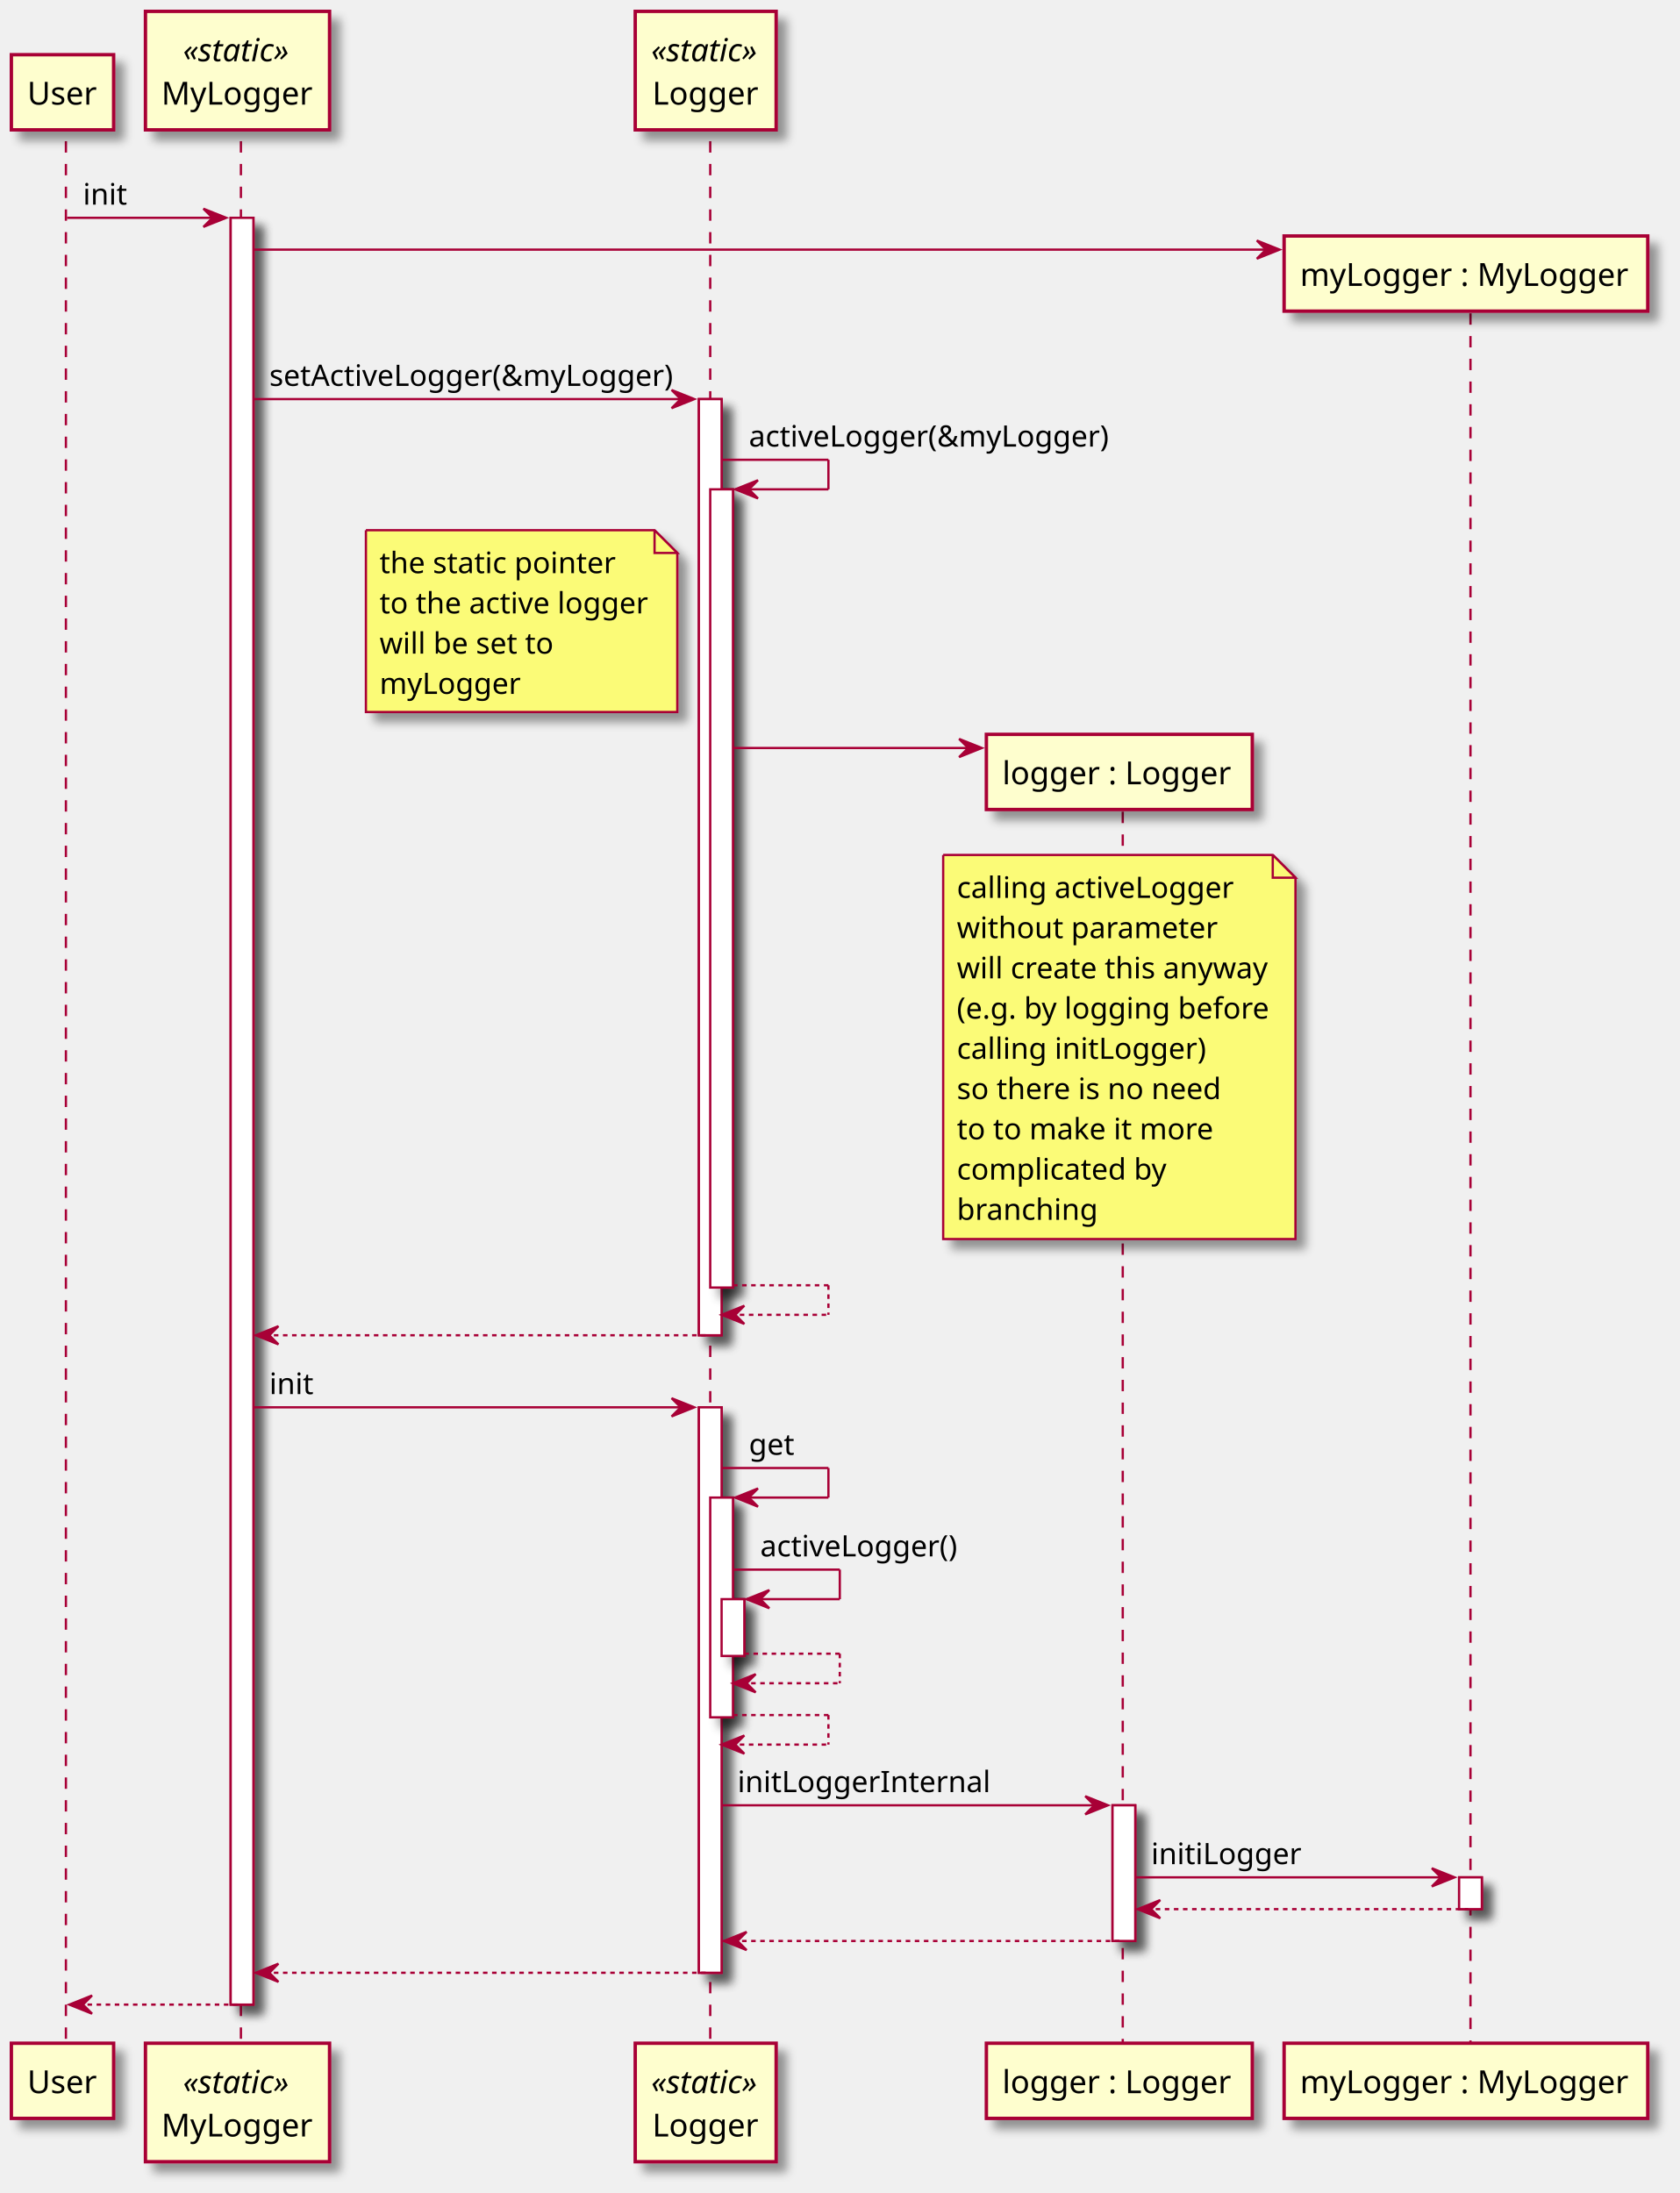
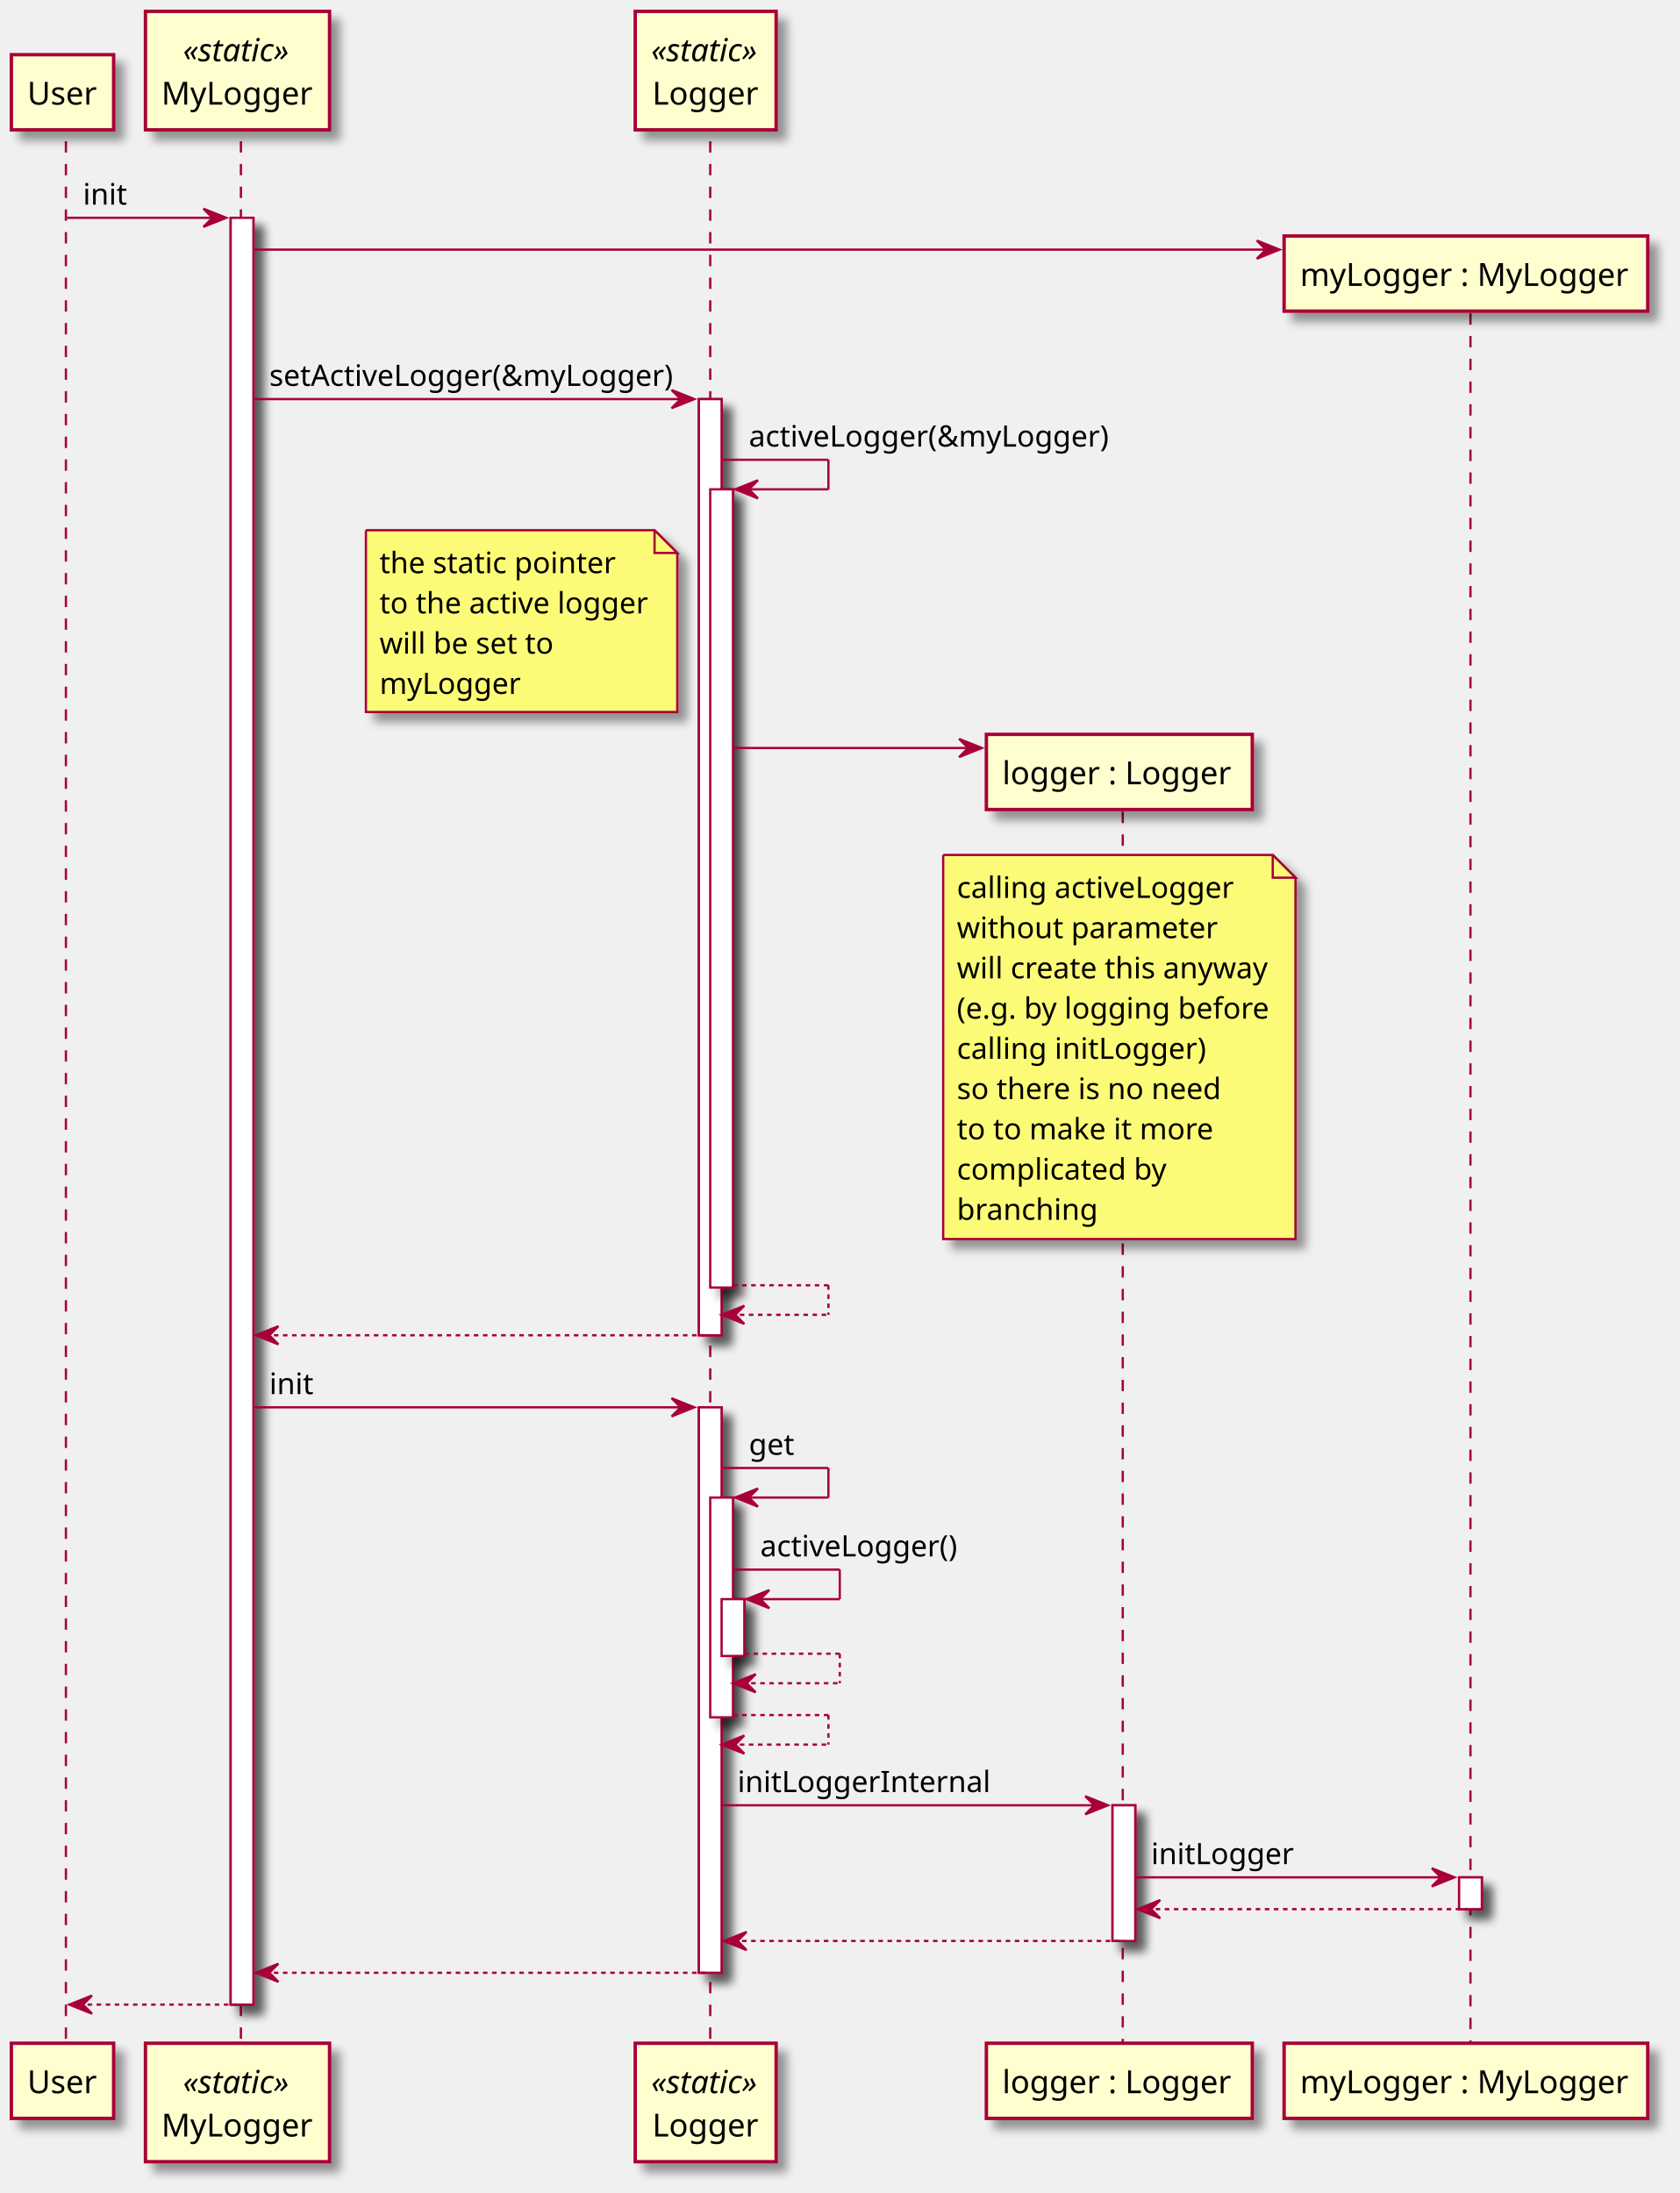
<svg xmlns="http://www.w3.org/2000/svg" contentScriptType="application/ecmascript" contentStyleType="text/css" height="965px" preserveAspectRatio="none" style="width:739px;height:965px;background:#EEEBDC;" version="1.1" viewBox="0 0 739 965" width="739px" zoomAndPan="magnify">
  <defs>
-     <filter height="300%" id="f14tq6t0stzd67" width="300%" x="-1" y="-1">
+     <filter height="300%" id="fjemk3rxiv6ji" width="300%" x="-1" y="-1">
      <feGaussianBlur result="blurOut" stdDeviation="2.0" />
      <feColorMatrix in="blurOut" result="blurOut2" type="matrix" values="0 0 0 0 0 0 0 0 0 0 0 0 0 0 0 0 0 0 .4 0" />
      <feOffset dx="4.0" dy="4.0" in="blurOut2" result="blurOut3" />
      <feBlend in="SourceGraphic" in2="blurOut3" mode="normal" />
    </filter>
  </defs>
  <g>
-     <rect fill="#FFFFFF" filter="url(#f14tq6t0stzd67)" height="786.256" style="stroke:#A80036;stroke-width:1.0;" width="10" x="101.5" y="95.842" />
-     <rect fill="#FFFFFF" filter="url(#f14tq6t0stzd67)" height="411.952" style="stroke:#A80036;stroke-width:1.0;" width="10" x="307.5" y="175.616" />
-     <rect fill="#FFFFFF" filter="url(#f14tq6t0stzd67)" height="351.246" style="stroke:#A80036;stroke-width:1.0;" width="10" x="312.5" y="215.322" />
-     <rect fill="#FFFFFF" filter="url(#f14tq6t0stzd67)" height="248.824" style="stroke:#A80036;stroke-width:1.0;" width="10" x="307.5" y="619.274" />
-     <rect fill="#FFFFFF" filter="url(#f14tq6t0stzd67)" height="96.706" style="stroke:#A80036;stroke-width:1.0;" width="10" x="312.5" y="658.98" />
-     <rect fill="#FFFFFF" filter="url(#f14tq6t0stzd67)" height="25" style="stroke:#A80036;stroke-width:1.0;" width="10" x="317.5" y="703.686" />
-     <rect fill="#FFFFFF" filter="url(#f14tq6t0stzd67)" height="59.706" style="stroke:#A80036;stroke-width:1.0;" width="10" x="489.5" y="794.392" />
-     <rect fill="#FFFFFF" filter="url(#f14tq6t0stzd67)" height="14" style="stroke:#A80036;stroke-width:1.0;" width="10" x="642" y="826.098" />
+     <rect fill="#FFFFFF" filter="url(#fjemk3rxiv6ji)" height="786.256" style="stroke:#A80036;stroke-width:1.0;" width="10" x="101.5" y="95.842" />
+     <rect fill="#FFFFFF" filter="url(#fjemk3rxiv6ji)" height="411.952" style="stroke:#A80036;stroke-width:1.0;" width="10" x="307.5" y="175.616" />
+     <rect fill="#FFFFFF" filter="url(#fjemk3rxiv6ji)" height="351.246" style="stroke:#A80036;stroke-width:1.0;" width="10" x="312.5" y="215.322" />
+     <rect fill="#FFFFFF" filter="url(#fjemk3rxiv6ji)" height="248.824" style="stroke:#A80036;stroke-width:1.0;" width="10" x="307.5" y="619.274" />
+     <rect fill="#FFFFFF" filter="url(#fjemk3rxiv6ji)" height="96.706" style="stroke:#A80036;stroke-width:1.0;" width="10" x="312.5" y="658.98" />
+     <rect fill="#FFFFFF" filter="url(#fjemk3rxiv6ji)" height="25" style="stroke:#A80036;stroke-width:1.0;" width="10" x="317.5" y="703.686" />
+     <rect fill="#FFFFFF" filter="url(#fjemk3rxiv6ji)" height="59.706" style="stroke:#A80036;stroke-width:1.0;" width="10" x="489.5" y="794.392" />
+     <rect fill="#FFFFFF" filter="url(#fjemk3rxiv6ji)" height="14" style="stroke:#A80036;stroke-width:1.0;" width="10" x="642" y="826.098" />
    <line style="stroke:#A80036;stroke-width:1.0;stroke-dasharray:5.0,5.0;" x1="29" x2="29" y1="62.136" y2="900.098" />
    <line style="stroke:#A80036;stroke-width:1.0;stroke-dasharray:5.0,5.0;" x1="106" x2="106" y1="62.136" y2="900.098" />
    <line style="stroke:#A80036;stroke-width:1.0;stroke-dasharray:5.0,5.0;" x1="312.5" x2="312.5" y1="62.136" y2="900.098" />
    <line style="stroke:#A80036;stroke-width:1.0;stroke-dasharray:5.0,5.0;" x1="494" x2="494" y1="357.18" y2="900.098" />
    <line style="stroke:#A80036;stroke-width:1.0;stroke-dasharray:5.0,5.0;" x1="647" x2="647" y1="137.876" y2="900.098" />
-     <rect fill="#FEFECE" filter="url(#f14tq6t0stzd67)" height="33.068" style="stroke:#A80036;stroke-width:1.5;" width="45" x="5" y="24.068" />
+     <rect fill="#FEFECE" filter="url(#fjemk3rxiv6ji)" height="33.068" style="stroke:#A80036;stroke-width:1.5;" width="45" x="5" y="24.068" />
    <text fill="#000000" font-family="sans-serif" font-size="14" lengthAdjust="spacing" textLength="31" x="12" y="46.034">User</text>
-     <rect fill="#FEFECE" filter="url(#f14tq6t0stzd67)" height="33.068" style="stroke:#A80036;stroke-width:1.5;" width="45" x="5" y="899.098" />
+     <rect fill="#FEFECE" filter="url(#fjemk3rxiv6ji)" height="33.068" style="stroke:#A80036;stroke-width:1.5;" width="45" x="5" y="899.098" />
    <text fill="#000000" font-family="sans-serif" font-size="14" lengthAdjust="spacing" textLength="31" x="12" y="921.064">User</text>
-     <rect fill="#FEFECE" filter="url(#f14tq6t0stzd67)" height="52.136" style="stroke:#A80036;stroke-width:1.5;" width="81" x="64" y="5" />
+     <rect fill="#FEFECE" filter="url(#fjemk3rxiv6ji)" height="52.136" style="stroke:#A80036;stroke-width:1.5;" width="81" x="64" y="5" />
    <text fill="#000000" font-family="sans-serif" font-size="14" font-style="italic" lengthAdjust="spacing" textLength="48" x="80.5" y="26.966">«static»</text>
    <text fill="#000000" font-family="sans-serif" font-size="14" lengthAdjust="spacing" textLength="67" x="71" y="46.034">MyLogger</text>
-     <rect fill="#FEFECE" filter="url(#f14tq6t0stzd67)" height="52.136" style="stroke:#A80036;stroke-width:1.5;" width="81" x="64" y="899.098" />
+     <rect fill="#FEFECE" filter="url(#fjemk3rxiv6ji)" height="52.136" style="stroke:#A80036;stroke-width:1.5;" width="81" x="64" y="899.098" />
    <text fill="#000000" font-family="sans-serif" font-size="14" font-style="italic" lengthAdjust="spacing" textLength="48" x="80.5" y="921.064">«static»</text>
    <text fill="#000000" font-family="sans-serif" font-size="14" lengthAdjust="spacing" textLength="67" x="71" y="940.132">MyLogger</text>
-     <rect fill="#FEFECE" filter="url(#f14tq6t0stzd67)" height="52.136" style="stroke:#A80036;stroke-width:1.5;" width="62" x="279.5" y="5" />
+     <rect fill="#FEFECE" filter="url(#fjemk3rxiv6ji)" height="52.136" style="stroke:#A80036;stroke-width:1.5;" width="62" x="279.5" y="5" />
    <text fill="#000000" font-family="sans-serif" font-size="14" font-style="italic" lengthAdjust="spacing" textLength="48" x="286.5" y="26.966">«static»</text>
    <text fill="#000000" font-family="sans-serif" font-size="14" lengthAdjust="spacing" textLength="47" x="287" y="46.034">Logger</text>
-     <rect fill="#FEFECE" filter="url(#f14tq6t0stzd67)" height="52.136" style="stroke:#A80036;stroke-width:1.5;" width="62" x="279.5" y="899.098" />
+     <rect fill="#FEFECE" filter="url(#fjemk3rxiv6ji)" height="52.136" style="stroke:#A80036;stroke-width:1.5;" width="62" x="279.5" y="899.098" />
    <text fill="#000000" font-family="sans-serif" font-size="14" font-style="italic" lengthAdjust="spacing" textLength="48" x="286.5" y="921.064">«static»</text>
    <text fill="#000000" font-family="sans-serif" font-size="14" lengthAdjust="spacing" textLength="47" x="287" y="940.132">Logger</text>
-     <rect fill="#FEFECE" filter="url(#f14tq6t0stzd67)" height="33.068" style="stroke:#A80036;stroke-width:1.5;" width="117" x="434" y="899.098" />
+     <rect fill="#FEFECE" filter="url(#fjemk3rxiv6ji)" height="33.068" style="stroke:#A80036;stroke-width:1.5;" width="117" x="434" y="899.098" />
    <text fill="#000000" font-family="sans-serif" font-size="14" lengthAdjust="spacing" textLength="103" x="441" y="921.064">logger : Logger</text>
-     <rect fill="#FEFECE" filter="url(#f14tq6t0stzd67)" height="33.068" style="stroke:#A80036;stroke-width:1.5;" width="160" x="565" y="899.098" />
+     <rect fill="#FEFECE" filter="url(#fjemk3rxiv6ji)" height="33.068" style="stroke:#A80036;stroke-width:1.5;" width="160" x="565" y="899.098" />
    <text fill="#000000" font-family="sans-serif" font-size="14" lengthAdjust="spacing" textLength="146" x="572" y="921.064">myLogger : MyLogger</text>
-     <rect fill="#FFFFFF" filter="url(#f14tq6t0stzd67)" height="786.256" style="stroke:#A80036;stroke-width:1.0;" width="10" x="101.5" y="95.842" />
-     <rect fill="#FFFFFF" filter="url(#f14tq6t0stzd67)" height="411.952" style="stroke:#A80036;stroke-width:1.0;" width="10" x="307.5" y="175.616" />
-     <rect fill="#FFFFFF" filter="url(#f14tq6t0stzd67)" height="351.246" style="stroke:#A80036;stroke-width:1.0;" width="10" x="312.5" y="215.322" />
-     <rect fill="#FFFFFF" filter="url(#f14tq6t0stzd67)" height="248.824" style="stroke:#A80036;stroke-width:1.0;" width="10" x="307.5" y="619.274" />
-     <rect fill="#FFFFFF" filter="url(#f14tq6t0stzd67)" height="96.706" style="stroke:#A80036;stroke-width:1.0;" width="10" x="312.5" y="658.98" />
-     <rect fill="#FFFFFF" filter="url(#f14tq6t0stzd67)" height="25" style="stroke:#A80036;stroke-width:1.0;" width="10" x="317.5" y="703.686" />
-     <rect fill="#FFFFFF" filter="url(#f14tq6t0stzd67)" height="59.706" style="stroke:#A80036;stroke-width:1.0;" width="10" x="489.5" y="794.392" />
-     <rect fill="#FFFFFF" filter="url(#f14tq6t0stzd67)" height="14" style="stroke:#A80036;stroke-width:1.0;" width="10" x="642" y="826.098" />
+     <rect fill="#FFFFFF" filter="url(#fjemk3rxiv6ji)" height="786.256" style="stroke:#A80036;stroke-width:1.0;" width="10" x="101.5" y="95.842" />
+     <rect fill="#FFFFFF" filter="url(#fjemk3rxiv6ji)" height="411.952" style="stroke:#A80036;stroke-width:1.0;" width="10" x="307.5" y="175.616" />
+     <rect fill="#FFFFFF" filter="url(#fjemk3rxiv6ji)" height="351.246" style="stroke:#A80036;stroke-width:1.0;" width="10" x="312.5" y="215.322" />
+     <rect fill="#FFFFFF" filter="url(#fjemk3rxiv6ji)" height="248.824" style="stroke:#A80036;stroke-width:1.0;" width="10" x="307.5" y="619.274" />
+     <rect fill="#FFFFFF" filter="url(#fjemk3rxiv6ji)" height="96.706" style="stroke:#A80036;stroke-width:1.0;" width="10" x="312.5" y="658.98" />
+     <rect fill="#FFFFFF" filter="url(#fjemk3rxiv6ji)" height="25" style="stroke:#A80036;stroke-width:1.0;" width="10" x="317.5" y="703.686" />
+     <rect fill="#FFFFFF" filter="url(#fjemk3rxiv6ji)" height="59.706" style="stroke:#A80036;stroke-width:1.0;" width="10" x="489.5" y="794.392" />
+     <rect fill="#FFFFFF" filter="url(#fjemk3rxiv6ji)" height="14" style="stroke:#A80036;stroke-width:1.0;" width="10" x="642" y="826.098" />
    <polygon fill="#A80036" points="89.5,91.842,99.5,95.842,89.5,99.842,93.5,95.842" style="stroke:#A80036;stroke-width:1.0;" />
    <line style="stroke:#A80036;stroke-width:1.0;" x1="29.5" x2="95.5" y1="95.842" y2="95.842" />
    <text fill="#000000" font-family="sans-serif" font-size="13" lengthAdjust="spacing" textLength="19" x="36.5" y="90.033">init</text>
    <polygon fill="#A80036" points="553,105.842,563,109.842,553,113.842,557,109.842" style="stroke:#A80036;stroke-width:1.0;" />
    <line style="stroke:#A80036;stroke-width:1.0;" x1="111.5" x2="559" y1="109.842" y2="109.842" />
-     <rect fill="#FEFECE" filter="url(#f14tq6t0stzd67)" height="33.068" style="stroke:#A80036;stroke-width:1.5;" width="160" x="565" y="103.842" />
+     <rect fill="#FEFECE" filter="url(#fjemk3rxiv6ji)" height="33.068" style="stroke:#A80036;stroke-width:1.5;" width="160" x="565" y="103.842" />
    <text fill="#000000" font-family="sans-serif" font-size="14" lengthAdjust="spacing" textLength="146" x="572" y="125.808">myLogger : MyLogger</text>
    <polygon fill="#A80036" points="295.5,171.616,305.5,175.616,295.5,179.616,299.5,175.616" style="stroke:#A80036;stroke-width:1.0;" />
    <line style="stroke:#A80036;stroke-width:1.0;" x1="111.5" x2="301.5" y1="175.616" y2="175.616" />
    <text fill="#000000" font-family="sans-serif" font-size="13" lengthAdjust="spacing" textLength="177" x="118.5" y="169.807">setActiveLogger(&amp;myLogger)</text>
    <line style="stroke:#A80036;stroke-width:1.0;" x1="317.5" x2="364.5" y1="202.322" y2="202.322" />
    <line style="stroke:#A80036;stroke-width:1.0;" x1="364.5" x2="364.5" y1="202.322" y2="215.322" />
    <line style="stroke:#A80036;stroke-width:1.0;" x1="323.5" x2="364.5" y1="215.322" y2="215.322" />
    <polygon fill="#A80036" points="333.5,211.322,323.5,215.322,333.5,219.322,329.5,215.322" style="stroke:#A80036;stroke-width:1.0;" />
    <text fill="#000000" font-family="sans-serif" font-size="13" lengthAdjust="spacing" textLength="158" x="329.5" y="196.513">activeLogger(&amp;myLogger)</text>
-     <path d="M161,233.322 L161,313.322 L298,313.322 L298,243.322 L288,233.322 L161,233.322 " fill="#FBFB77" filter="url(#f14tq6t0stzd67)" style="stroke:#A80036;stroke-width:1.0;" />
+     <path d="M161,233.322 L161,313.322 L298,313.322 L298,243.322 L288,233.322 L161,233.322 " fill="#FBFB77" filter="url(#fjemk3rxiv6ji)" style="stroke:#A80036;stroke-width:1.0;" />
    <path d="M288,233.322 L288,243.322 L298,243.322 L288,233.322 " fill="#FBFB77" style="stroke:#A80036;stroke-width:1.0;" />
    <text fill="#000000" font-family="sans-serif" font-size="13" lengthAdjust="spacing" textLength="102" x="167" y="252.219">the static pointer</text>
    <text fill="#000000" font-family="sans-serif" font-size="13" lengthAdjust="spacing" textLength="116" x="167" y="269.925">to the active logger</text>
    <text fill="#000000" font-family="sans-serif" font-size="13" lengthAdjust="spacing" textLength="74" x="167" y="287.631">will be set to</text>
    <text fill="#000000" font-family="sans-serif" font-size="13" lengthAdjust="spacing" textLength="62" x="167" y="305.337">myLogger</text>
    <polygon fill="#A80036" points="422,325.146,432,329.146,422,333.146,426,329.146" style="stroke:#A80036;stroke-width:1.0;" />
    <line style="stroke:#A80036;stroke-width:1.0;" x1="322.5" x2="428" y1="329.146" y2="329.146" />
-     <rect fill="#FEFECE" filter="url(#f14tq6t0stzd67)" height="33.068" style="stroke:#A80036;stroke-width:1.5;" width="117" x="434" y="323.146" />
+     <rect fill="#FEFECE" filter="url(#fjemk3rxiv6ji)" height="33.068" style="stroke:#A80036;stroke-width:1.5;" width="117" x="434" y="323.146" />
    <text fill="#000000" font-family="sans-serif" font-size="14" lengthAdjust="spacing" textLength="103" x="441" y="345.112">logger : Logger</text>
-     <path d="M415,376.214 L415,545.214 L570,545.214 L570,386.214 L560,376.214 L415,376.214 " fill="#FBFB77" filter="url(#f14tq6t0stzd67)" style="stroke:#A80036;stroke-width:1.0;" />
+     <path d="M415,376.214 L415,545.214 L570,545.214 L570,386.214 L560,376.214 L415,376.214 " fill="#FBFB77" filter="url(#fjemk3rxiv6ji)" style="stroke:#A80036;stroke-width:1.0;" />
    <path d="M560,376.214 L560,386.214 L570,386.214 L560,376.214 " fill="#FBFB77" style="stroke:#A80036;stroke-width:1.0;" />
    <text fill="#000000" font-family="sans-serif" font-size="13" lengthAdjust="spacing" textLength="119" x="421" y="395.111">calling activeLogger</text>
    <text fill="#000000" font-family="sans-serif" font-size="13" lengthAdjust="spacing" textLength="113" x="421" y="412.817">without parameter</text>
    <text fill="#000000" font-family="sans-serif" font-size="13" lengthAdjust="spacing" textLength="133" x="421" y="430.523">will create this anyway</text>
    <text fill="#000000" font-family="sans-serif" font-size="13" lengthAdjust="spacing" textLength="134" x="421" y="448.229">(e.g. by logging before</text>
    <text fill="#000000" font-family="sans-serif" font-size="13" lengthAdjust="spacing" textLength="107" x="421" y="465.935">calling initLogger)</text>
    <text fill="#000000" font-family="sans-serif" font-size="13" lengthAdjust="spacing" textLength="113" x="421" y="483.641">so there is no need</text>
    <text fill="#000000" font-family="sans-serif" font-size="13" lengthAdjust="spacing" textLength="111" x="421" y="501.347">to to make it more</text>
    <text fill="#000000" font-family="sans-serif" font-size="13" lengthAdjust="spacing" textLength="91" x="421" y="519.053">complicated by</text>
    <text fill="#000000" font-family="sans-serif" font-size="13" lengthAdjust="spacing" textLength="61" x="421" y="536.759">branching</text>
    <line style="stroke:#A80036;stroke-width:1.0;stroke-dasharray:2.0,2.0;" x1="322.5" x2="364.5" y1="565.568" y2="565.568" />
    <line style="stroke:#A80036;stroke-width:1.0;stroke-dasharray:2.0,2.0;" x1="364.5" x2="364.5" y1="565.568" y2="578.568" />
    <line style="stroke:#A80036;stroke-width:1.0;stroke-dasharray:2.0,2.0;" x1="317.5" x2="364.5" y1="578.568" y2="578.568" />
    <polygon fill="#A80036" points="327.5,574.568,317.5,578.568,327.5,582.568,323.5,578.568" style="stroke:#A80036;stroke-width:1.0;" />
    <polygon fill="#A80036" points="122.5,583.568,112.5,587.568,122.5,591.568,118.5,587.568" style="stroke:#A80036;stroke-width:1.0;" />
    <line style="stroke:#A80036;stroke-width:1.0;stroke-dasharray:2.0,2.0;" x1="116.5" x2="311.5" y1="587.568" y2="587.568" />
    <polygon fill="#A80036" points="295.5,615.274,305.5,619.274,295.5,623.274,299.5,619.274" style="stroke:#A80036;stroke-width:1.0;" />
    <line style="stroke:#A80036;stroke-width:1.0;" x1="111.5" x2="301.5" y1="619.274" y2="619.274" />
    <text fill="#000000" font-family="sans-serif" font-size="13" lengthAdjust="spacing" textLength="19" x="118.5" y="613.465">init</text>
    <line style="stroke:#A80036;stroke-width:1.0;" x1="317.5" x2="364.5" y1="645.98" y2="645.98" />
    <line style="stroke:#A80036;stroke-width:1.0;" x1="364.5" x2="364.5" y1="645.98" y2="658.98" />
    <line style="stroke:#A80036;stroke-width:1.0;" x1="323.5" x2="364.5" y1="658.98" y2="658.98" />
    <polygon fill="#A80036" points="333.5,654.98,323.5,658.98,333.5,662.98,329.5,658.98" style="stroke:#A80036;stroke-width:1.0;" />
    <text fill="#000000" font-family="sans-serif" font-size="13" lengthAdjust="spacing" textLength="20" x="329.5" y="640.171">get</text>
    <line style="stroke:#A80036;stroke-width:1.0;" x1="322.5" x2="369.5" y1="690.686" y2="690.686" />
    <line style="stroke:#A80036;stroke-width:1.0;" x1="369.5" x2="369.5" y1="690.686" y2="703.686" />
    <line style="stroke:#A80036;stroke-width:1.0;" x1="328.5" x2="369.5" y1="703.686" y2="703.686" />
    <polygon fill="#A80036" points="338.5,699.686,328.5,703.686,338.5,707.686,334.5,703.686" style="stroke:#A80036;stroke-width:1.0;" />
    <text fill="#000000" font-family="sans-serif" font-size="13" lengthAdjust="spacing" textLength="86" x="334.5" y="684.877">activeLogger()</text>
    <line style="stroke:#A80036;stroke-width:1.0;stroke-dasharray:2.0,2.0;" x1="327.5" x2="369.5" y1="727.686" y2="727.686" />
    <line style="stroke:#A80036;stroke-width:1.0;stroke-dasharray:2.0,2.0;" x1="369.5" x2="369.5" y1="727.686" y2="740.686" />
    <line style="stroke:#A80036;stroke-width:1.0;stroke-dasharray:2.0,2.0;" x1="322.5" x2="369.5" y1="740.686" y2="740.686" />
    <polygon fill="#A80036" points="332.5,736.686,322.5,740.686,332.5,744.686,328.5,740.686" style="stroke:#A80036;stroke-width:1.0;" />
    <line style="stroke:#A80036;stroke-width:1.0;stroke-dasharray:2.0,2.0;" x1="322.5" x2="364.5" y1="754.686" y2="754.686" />
    <line style="stroke:#A80036;stroke-width:1.0;stroke-dasharray:2.0,2.0;" x1="364.5" x2="364.5" y1="754.686" y2="767.686" />
    <line style="stroke:#A80036;stroke-width:1.0;stroke-dasharray:2.0,2.0;" x1="317.5" x2="364.5" y1="767.686" y2="767.686" />
    <polygon fill="#A80036" points="327.5,763.686,317.5,767.686,327.5,771.686,323.5,767.686" style="stroke:#A80036;stroke-width:1.0;" />
    <polygon fill="#A80036" points="477.5,790.392,487.5,794.392,477.5,798.392,481.5,794.392" style="stroke:#A80036;stroke-width:1.0;" />
    <line style="stroke:#A80036;stroke-width:1.0;" x1="317.5" x2="483.5" y1="794.392" y2="794.392" />
    <text fill="#000000" font-family="sans-serif" font-size="13" lengthAdjust="spacing" textLength="109" x="324.5" y="788.583">initLoggerInternal</text>
    <polygon fill="#A80036" points="630,822.098,640,826.098,630,830.098,634,826.098" style="stroke:#A80036;stroke-width:1.0;" />
    <line style="stroke:#A80036;stroke-width:1.0;" x1="499.5" x2="636" y1="826.098" y2="826.098" />
-     <text fill="#000000" font-family="sans-serif" font-size="13" lengthAdjust="spacing" textLength="65" x="506.5" y="820.289">initiLogger</text>
+     <text fill="#000000" font-family="sans-serif" font-size="13" lengthAdjust="spacing" textLength="62" x="506.5" y="820.289">initLogger</text>
    <polygon fill="#A80036" points="510.5,836.098,500.5,840.098,510.5,844.098,506.5,840.098" style="stroke:#A80036;stroke-width:1.0;" />
    <line style="stroke:#A80036;stroke-width:1.0;stroke-dasharray:2.0,2.0;" x1="504.5" x2="646" y1="840.098" y2="840.098" />
    <polygon fill="#A80036" points="328.5,850.098,318.5,854.098,328.5,858.098,324.5,854.098" style="stroke:#A80036;stroke-width:1.0;" />
    <line style="stroke:#A80036;stroke-width:1.0;stroke-dasharray:2.0,2.0;" x1="322.5" x2="493.5" y1="854.098" y2="854.098" />
    <polygon fill="#A80036" points="122.5,864.098,112.5,868.098,122.5,872.098,118.5,868.098" style="stroke:#A80036;stroke-width:1.0;" />
    <line style="stroke:#A80036;stroke-width:1.0;stroke-dasharray:2.0,2.0;" x1="116.5" x2="311.5" y1="868.098" y2="868.098" />
    <polygon fill="#A80036" points="40.5,878.098,30.5,882.098,40.5,886.098,36.5,882.098" style="stroke:#A80036;stroke-width:1.0;" />
    <line style="stroke:#A80036;stroke-width:1.0;stroke-dasharray:2.0,2.0;" x1="34.5" x2="105.5" y1="882.098" y2="882.098" />
  </g>
</svg>
